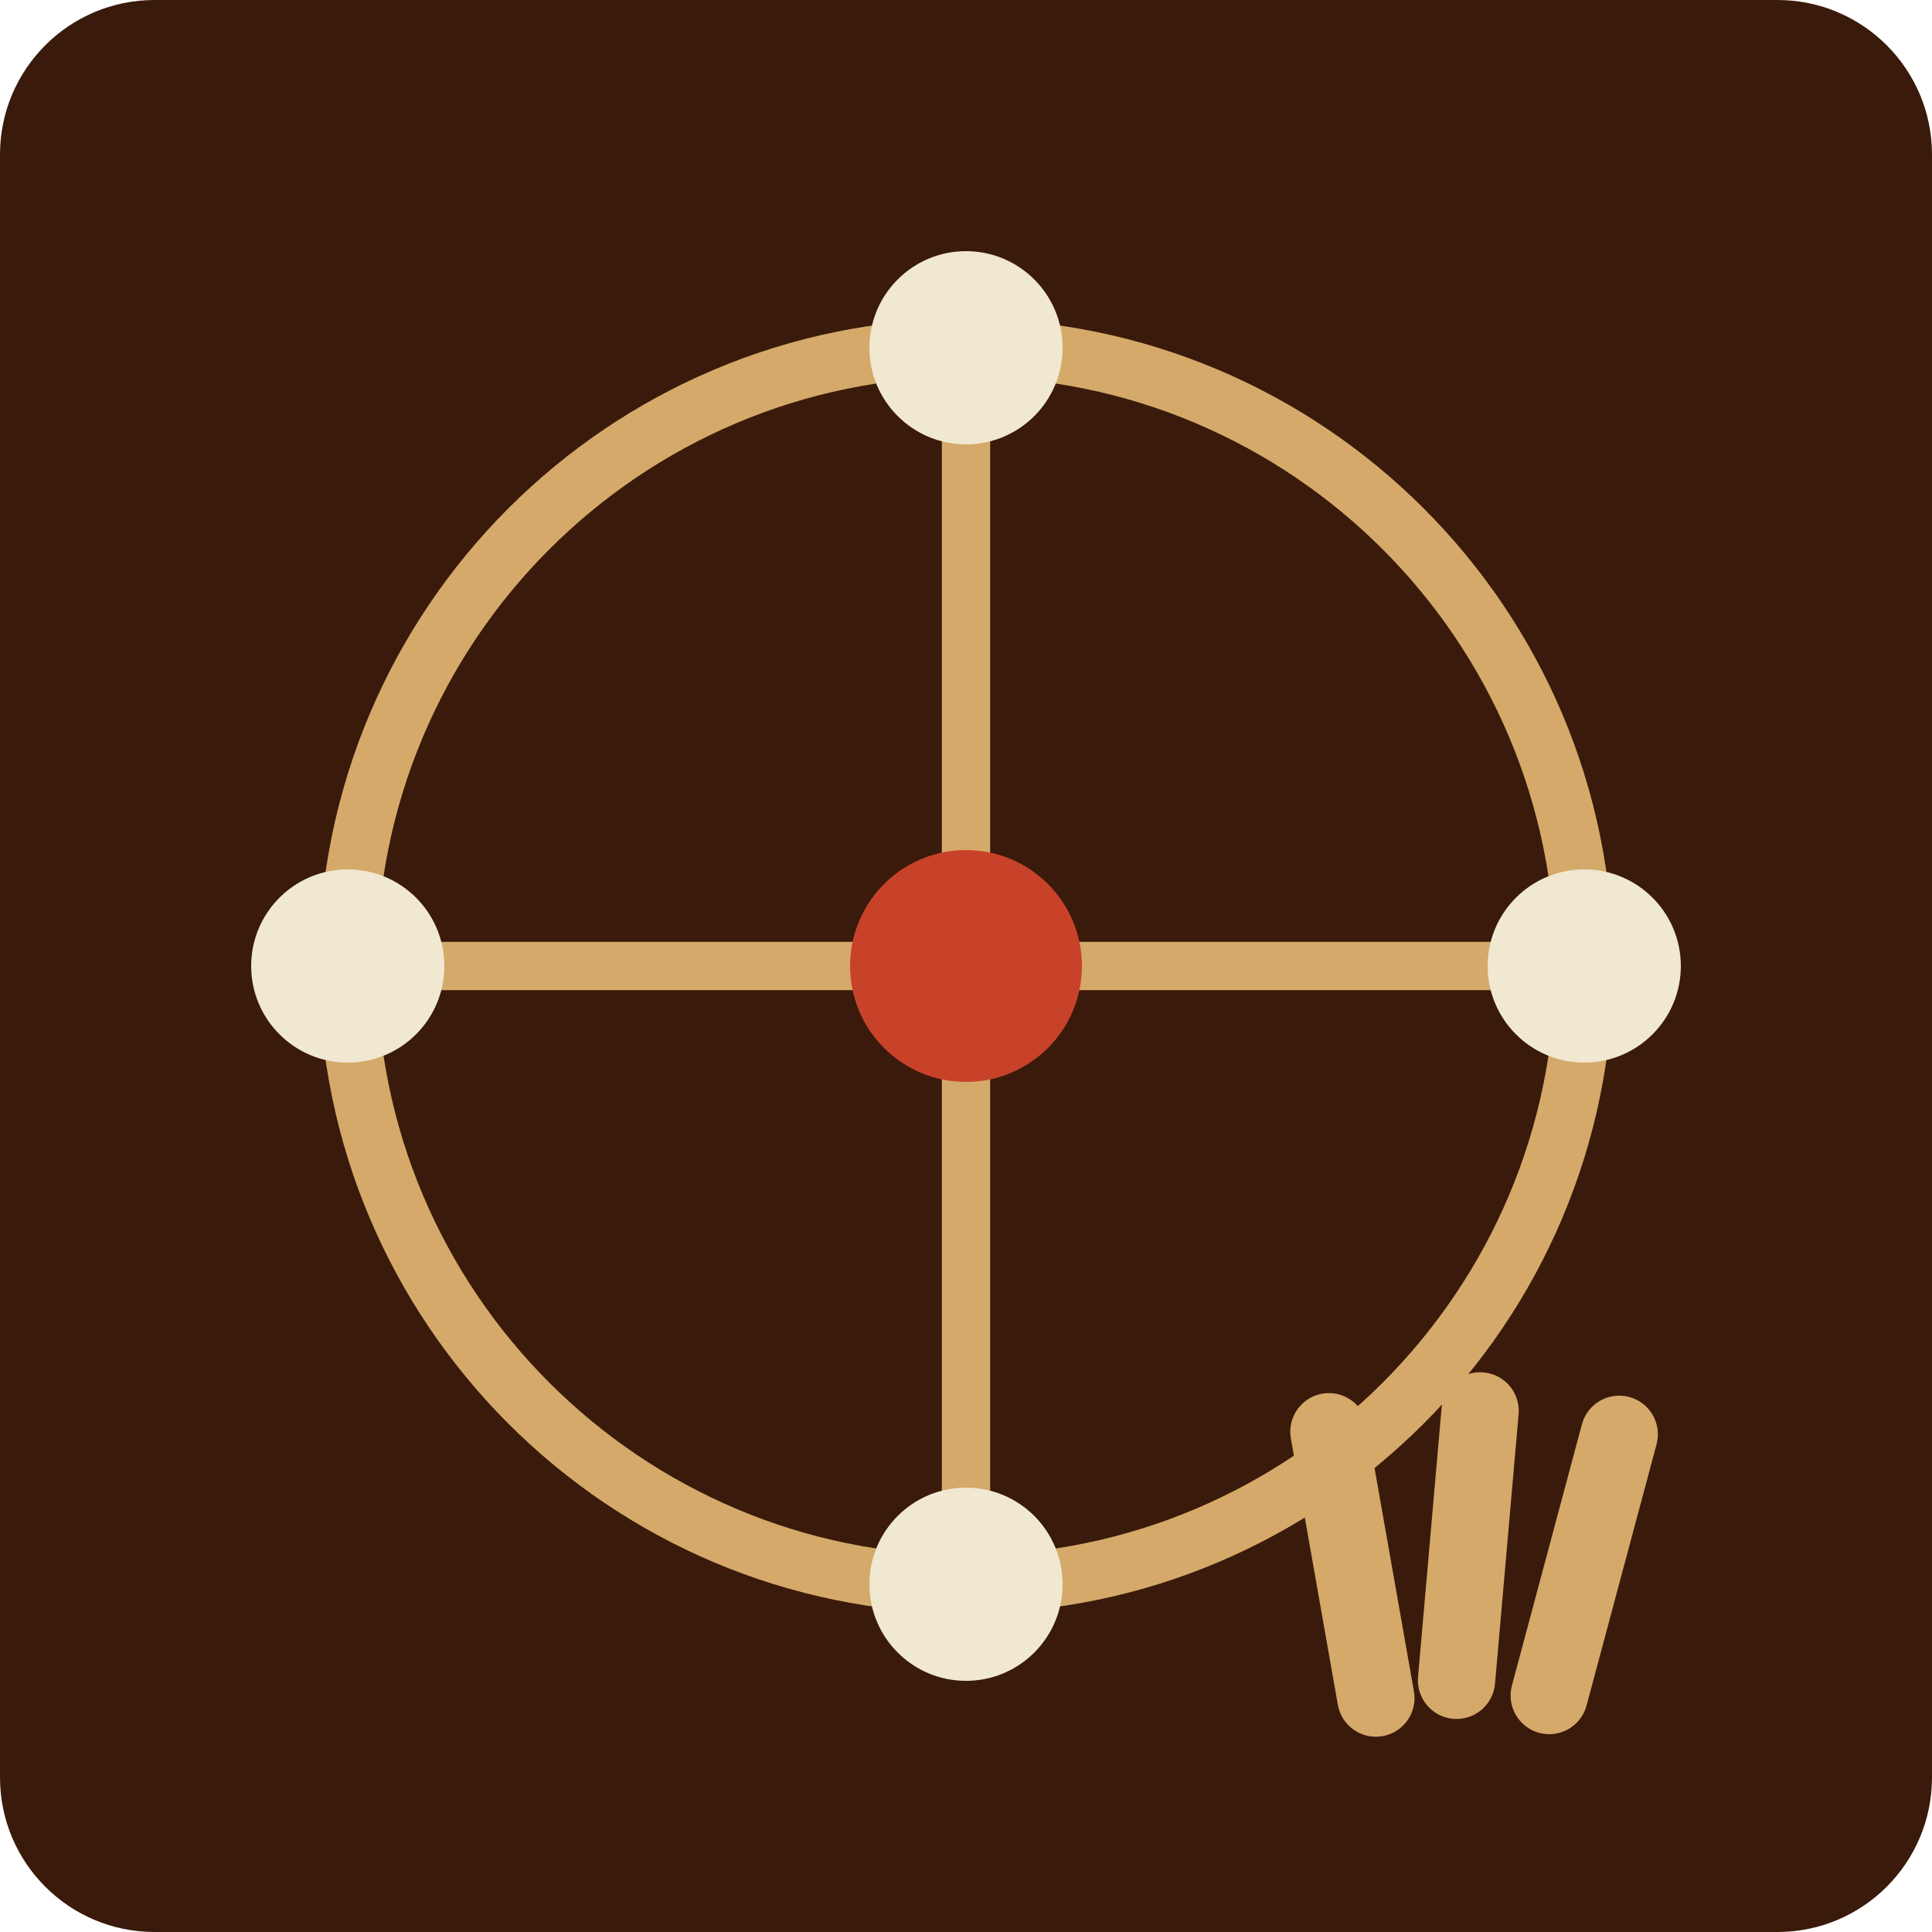
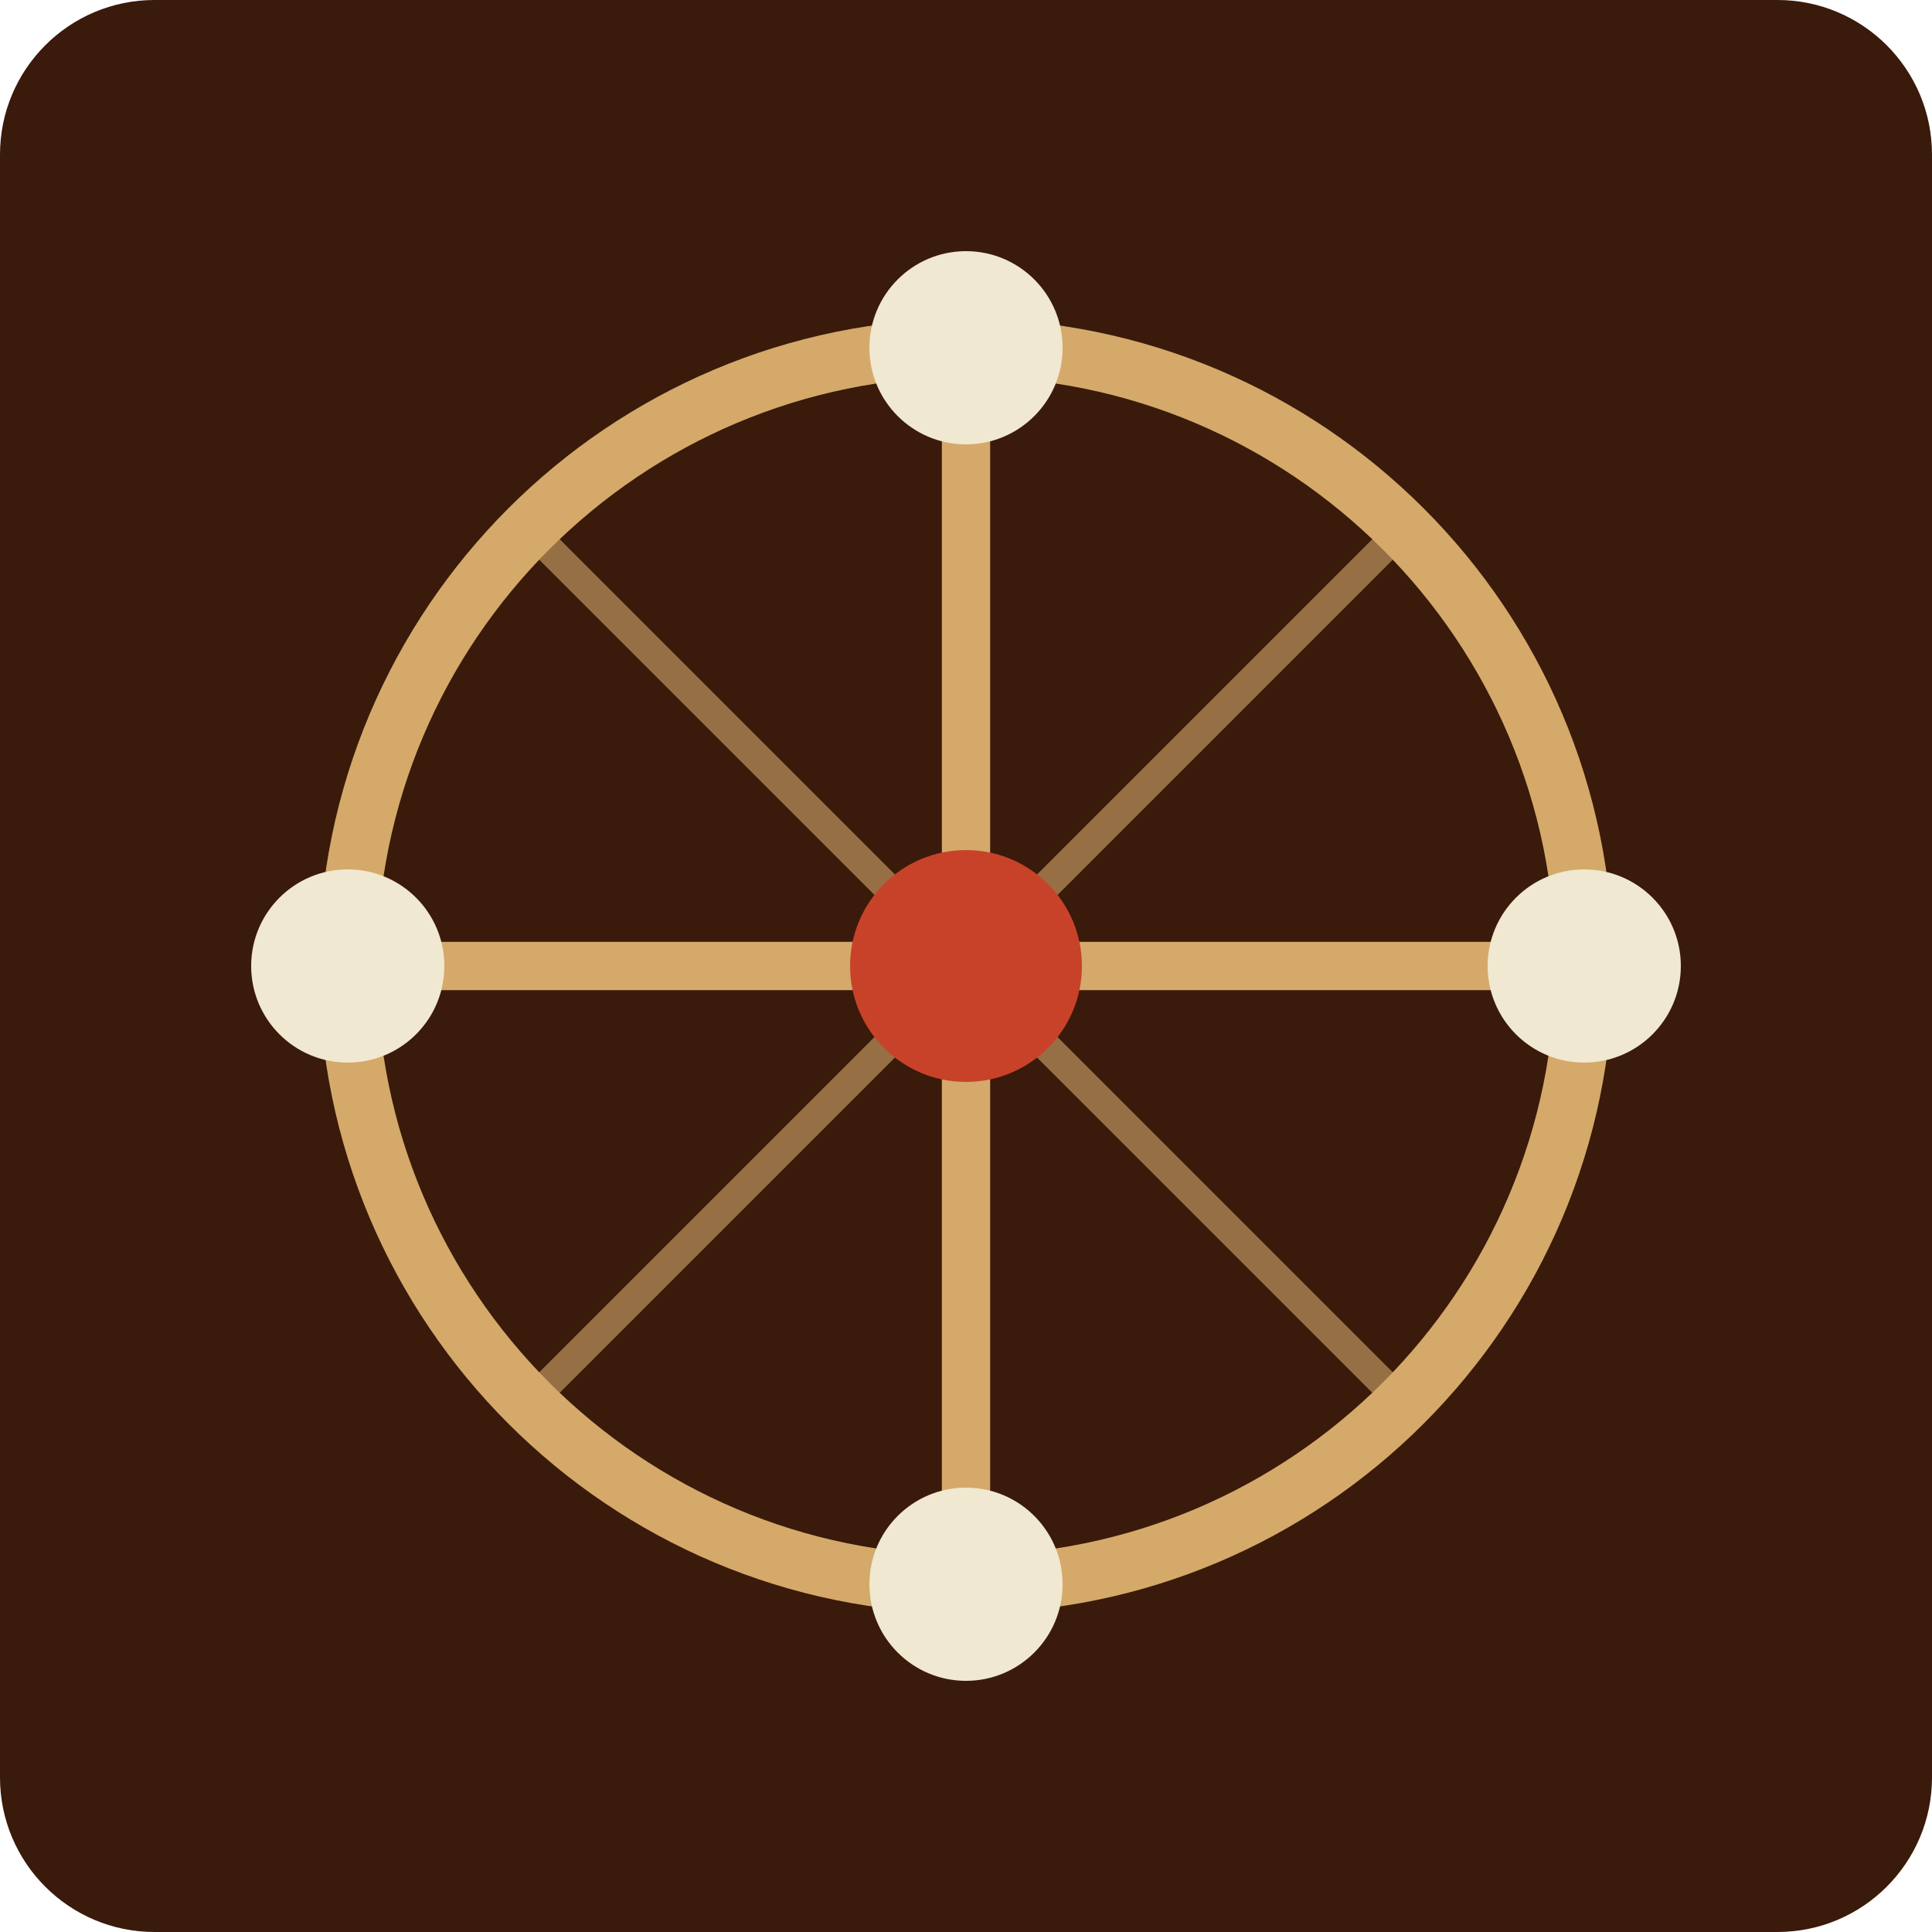
<svg xmlns="http://www.w3.org/2000/svg" viewBox="0 0 100 100" width="100" height="100" aria-label="Nyout logo">
  <rect width="100" height="100" fill="#3a1a0a" rx="8" />
  <circle cx="50" cy="50" r="32" fill="none" stroke="#d4a96a" stroke-width="3" />
  <line x1="50" y1="18" x2="50" y2="82" stroke="#d4a96a" stroke-width="2.5" />
  <line x1="18" y1="50" x2="82" y2="50" stroke="#d4a96a" stroke-width="2.5" />
+   <line x1="27" y1="27" x2="50" y2="50" stroke="#d4a96a" stroke-width="1.5" opacity="0.6" />
+   <line x1="73" y1="27" x2="50" y2="50" stroke="#d4a96a" stroke-width="1.5" opacity="0.6" />
+   <line x1="27" y1="73" x2="50" y2="50" stroke="#d4a96a" stroke-width="1.5" opacity="0.6" />
+   <line x1="73" y1="73" x2="50" y2="50" stroke="#d4a96a" stroke-width="1.5" opacity="0.6" />
  <circle cx="50" cy="18" r="5" fill="#f0e8d0" />
  <circle cx="82" cy="50" r="5" fill="#f0e8d0" />
  <circle cx="50" cy="82" r="5" fill="#f0e8d0" />
  <circle cx="18" cy="50" r="5" fill="#f0e8d0" />
  <circle cx="50" cy="50" r="6" fill="#c8422a" />
-   <rect x="68" y="72" width="4" height="18" rx="2" fill="#d4a96a" transform="rotate(-10 70 81)" />
-   <rect x="74" y="71" width="4" height="18" rx="2" fill="#d4a96a" transform="rotate(5 76 80)" />
-   <rect x="80" y="72" width="4" height="18" rx="2" fill="#d4a96a" transform="rotate(15 82 81)" />
</svg>
